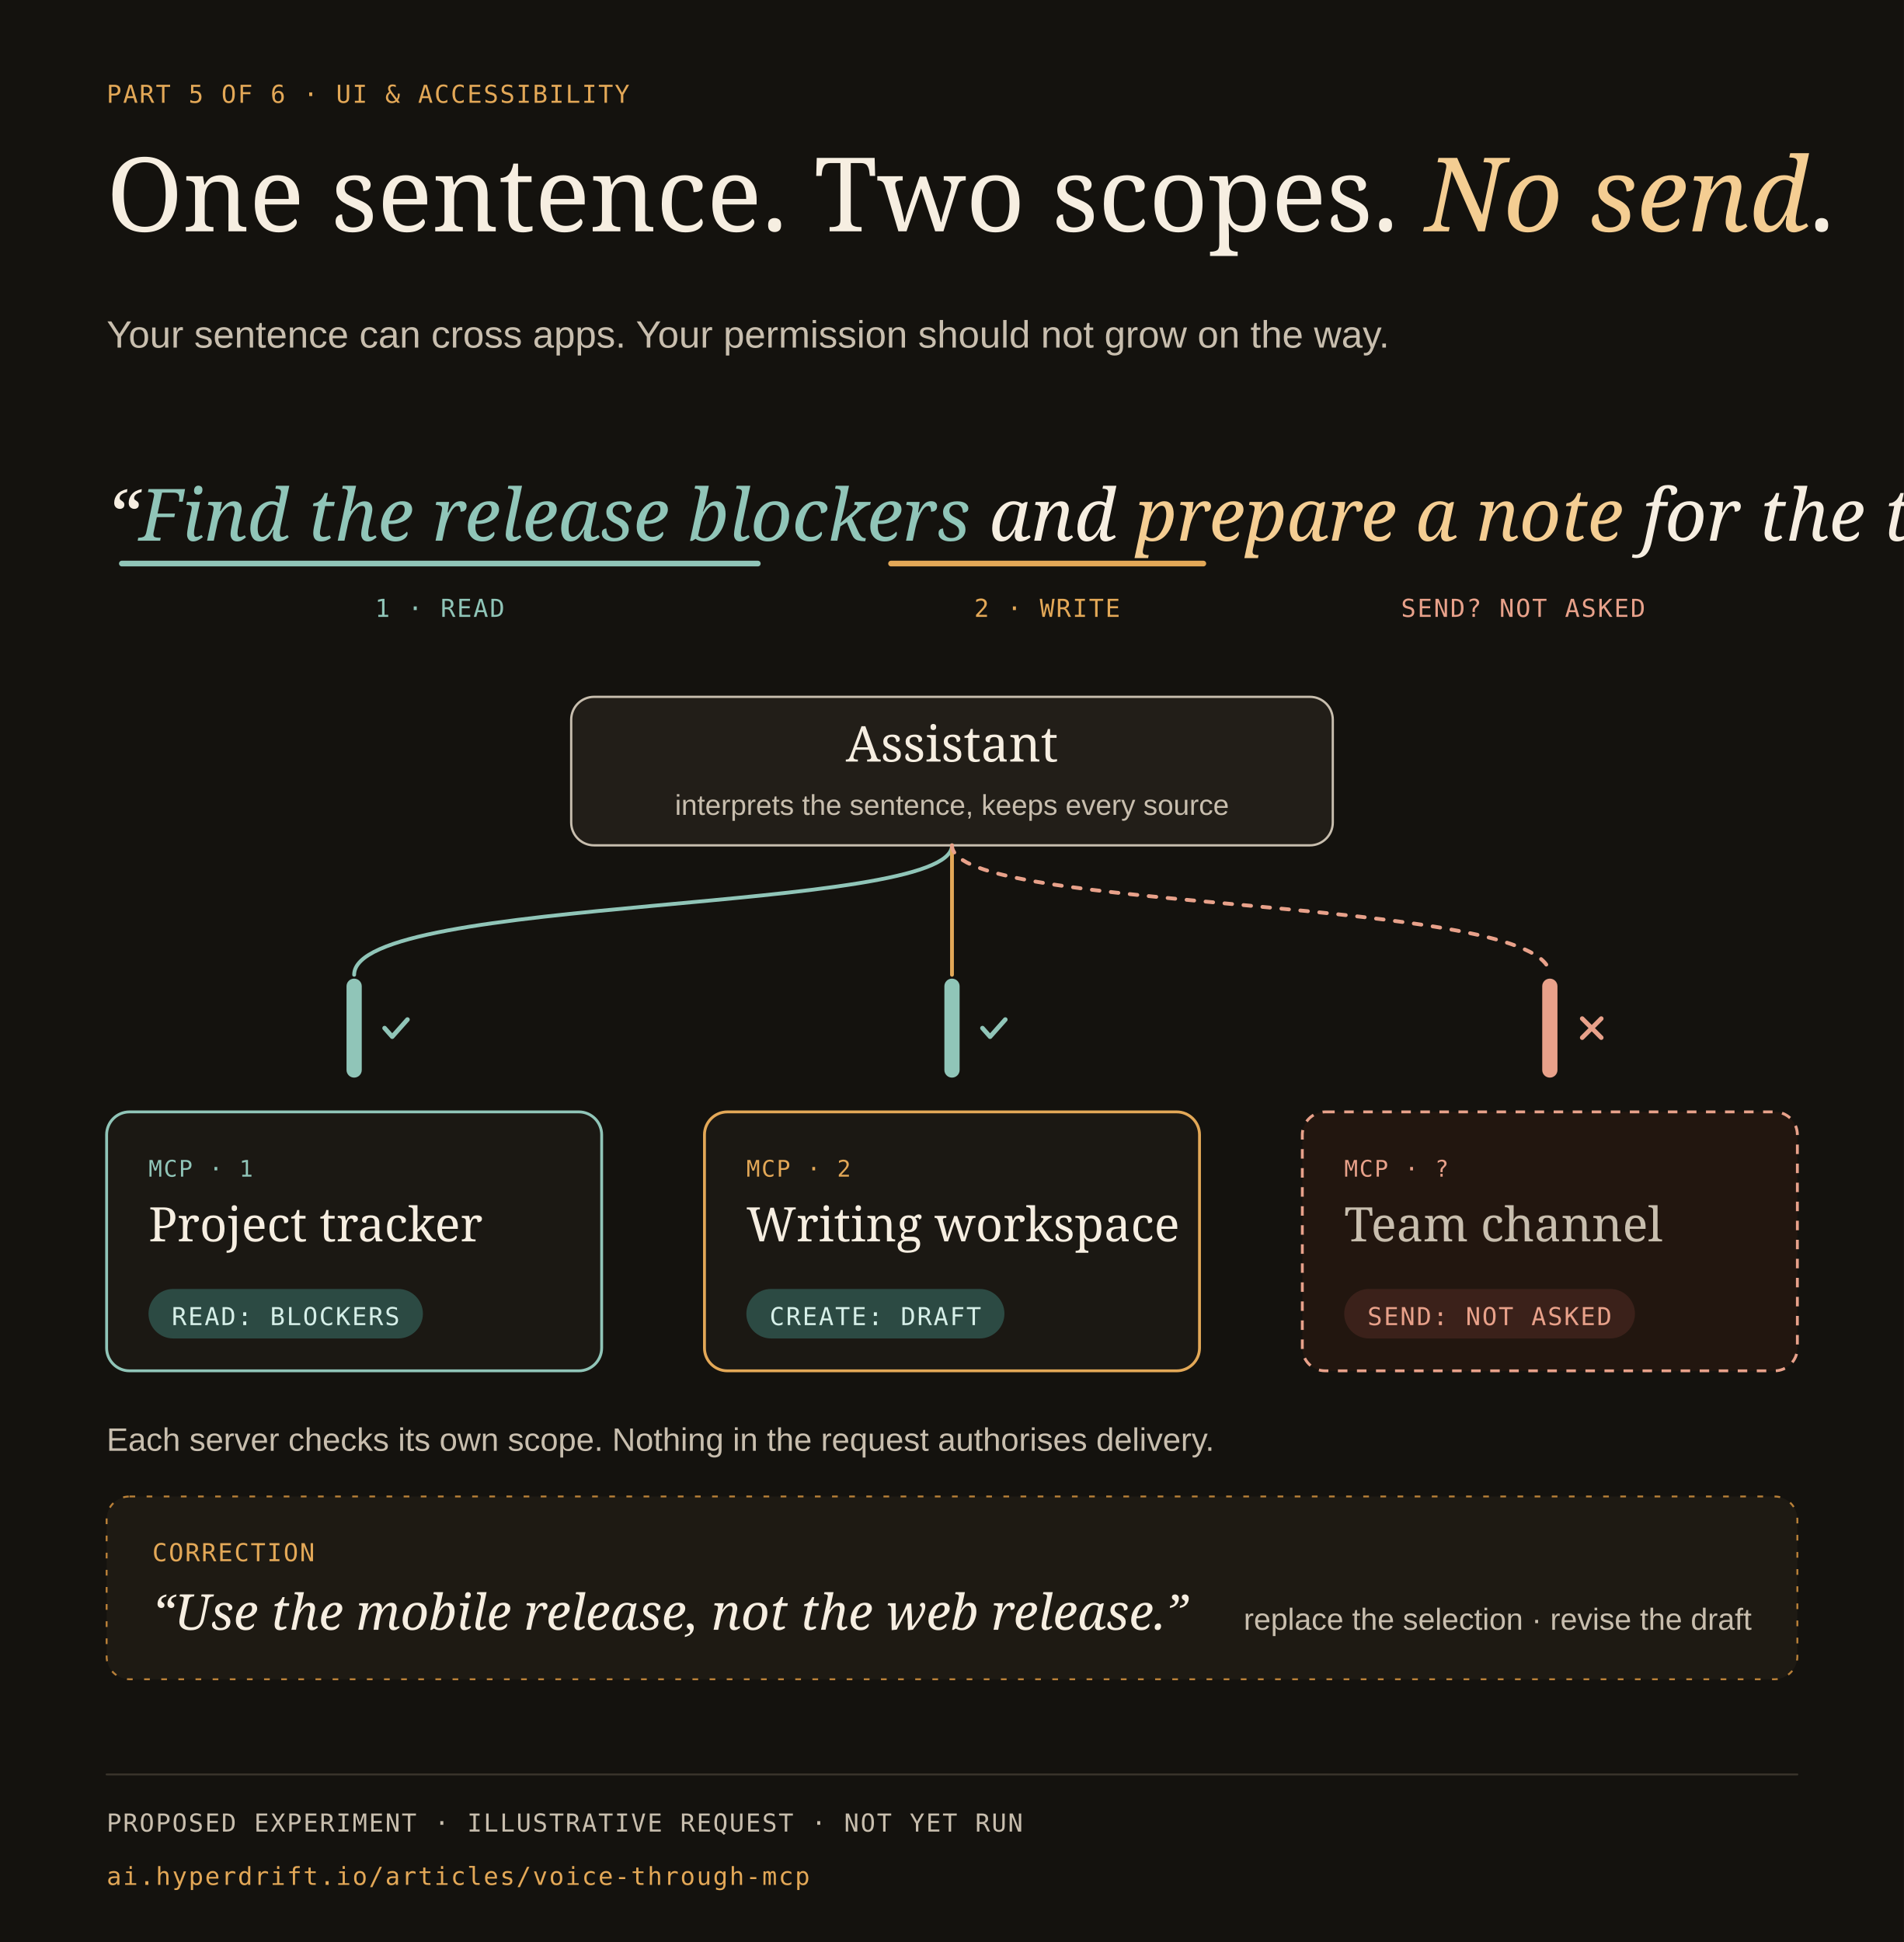
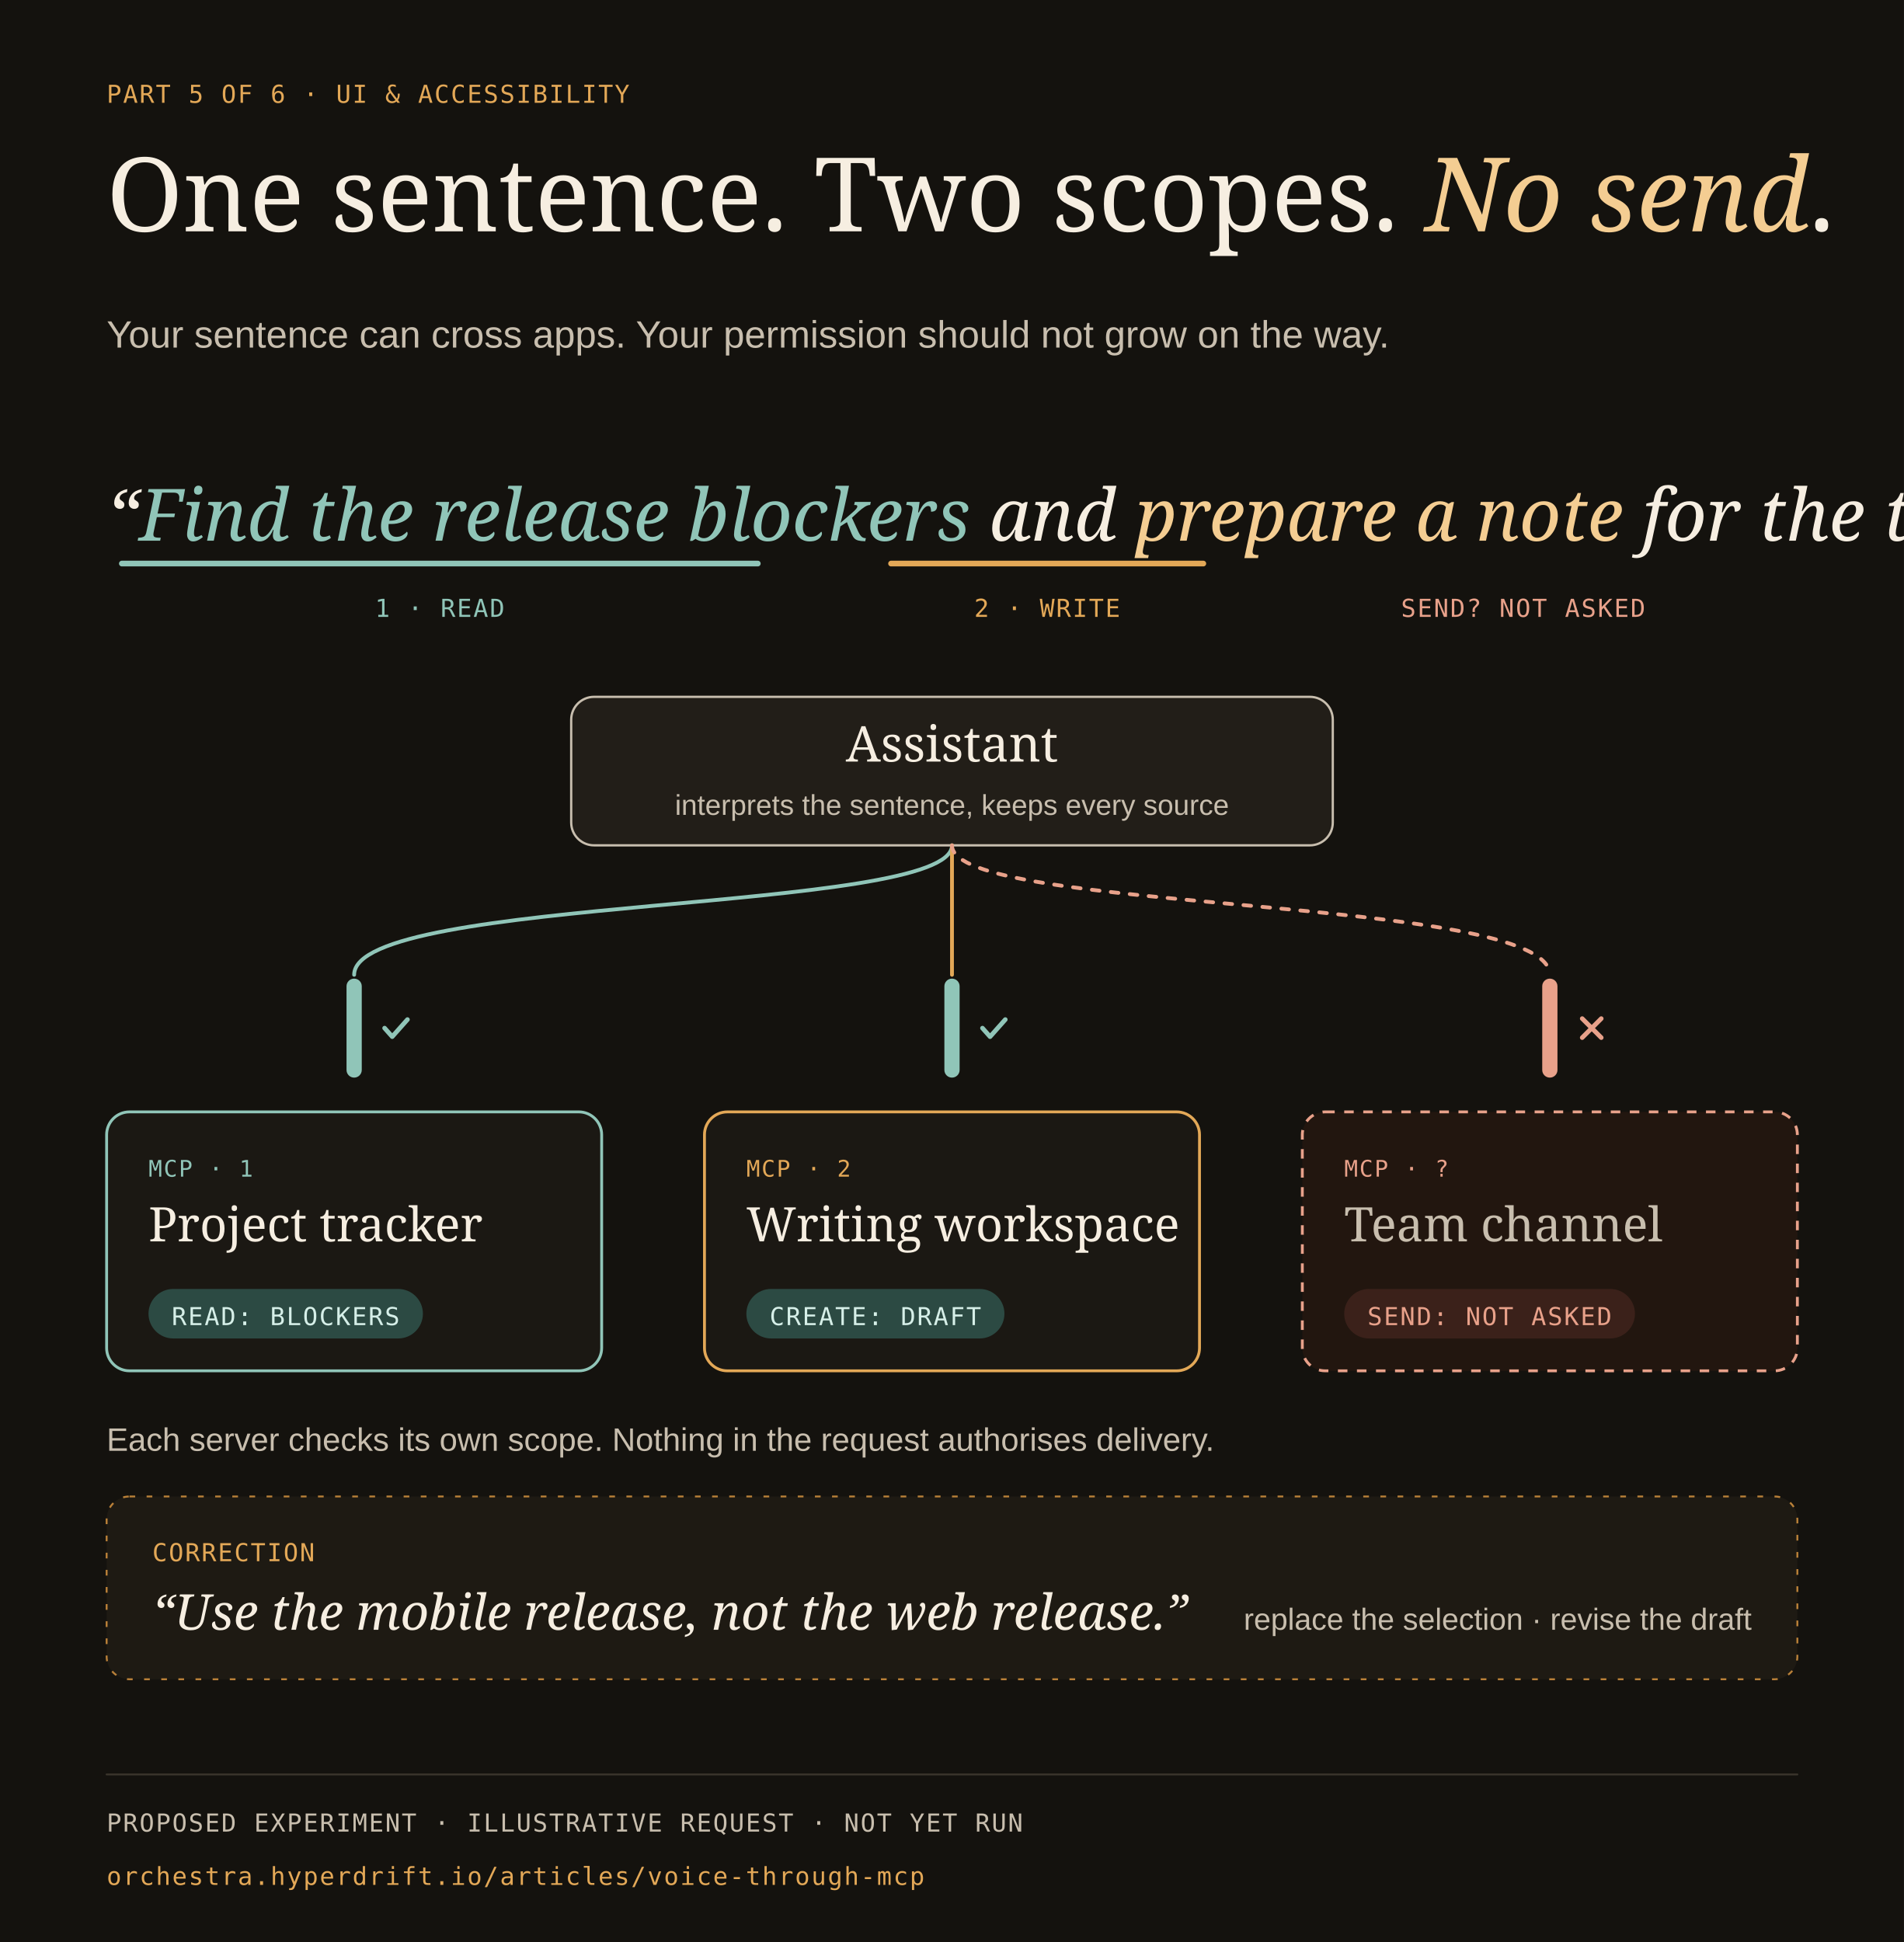
<svg xmlns="http://www.w3.org/2000/svg" width="1000" height="1020" viewBox="0 0 1000 1020" role="img" aria-labelledby="mcp-title mcp-desc">
  <style>.x-d{font-family:'Cormorant Garamond',Georgia,serif;font-weight:500}.x-i{font-family:'Cormorant Garamond',Georgia,serif;font-weight:500;font-style:italic}.x-s{font-family:'IBM Plex Sans','Helvetica Neue',Arial,sans-serif}.x-m{font-family:'IBM Plex Mono',Menlo,monospace;letter-spacing:.06em}</style>
  <rect width="1000" height="1020" fill="#14120e" />
  <text x="56" y="54" class="x-m" font-size="13" fill="#e3a857" text-anchor="start">PART 5 OF 6 · UI &amp; ACCESSIBILITY</text>
  <text x="56" y="121.5" class="x-d" font-size="54" fill="#f6eee1" text-anchor="start">One sentence. Two scopes. <tspan fill="#f4cd92" class="x-i">No send</tspan>.</text>
  <text x="56" y="182.58" class="x-s" font-size="20" fill="#c8beae" text-anchor="start">Your sentence can cross apps. Your permission should not grow on the way.</text>
  <text x="56" y="284" class="x-i" font-size="38" fill="#f6eee1" text-anchor="start">“<tspan fill="#90c5b8">Find the release blockers</tspan> and <tspan fill="#f4cd92">prepare a note</tspan> for the team.”</text>
  <path d="M64 296L398 296" fill="none" stroke="#90c5b8" stroke-width="3" stroke-linecap="round" stroke-linejoin="round" />
  <path d="M468 296L632 296" fill="none" stroke="#e3a857" stroke-width="3" stroke-linecap="round" stroke-linejoin="round" />
  <text x="231" y="324" class="x-m" font-size="13" fill="#90c5b8" text-anchor="middle">1 · READ</text>
  <text x="550" y="324" class="x-m" font-size="13" fill="#e3a857" text-anchor="middle">2 · WRITE</text>
  <text x="800" y="324" class="x-m" font-size="13" fill="#e8a18a" text-anchor="middle">SEND? NOT ASKED</text>
  <rect x="300" y="366" width="400" height="78" rx="12" fill="#221e18" stroke="#c8beae" stroke-width="1.2" />
  <text x="500" y="400" class="x-d" font-size="26" fill="#f6eee1" text-anchor="middle">Assistant</text>
  <text x="500" y="428" class="x-s" font-size="15" fill="#c8beae" text-anchor="middle">interprets the sentence, keeps every source</text>
  <path d="M500 444C500 480 186 470 186 512" fill="none" stroke="#90c5b8" stroke-width="2" stroke-linecap="round" stroke-linejoin="round" />
  <rect x="182" y="514" width="8" height="52" rx="4" fill="#90c5b8" />
  <path d="M202 540l4 4.5l8 -9" fill="none" stroke="#90c5b8" stroke-width="2.4" stroke-linecap="round" stroke-linejoin="round" />
  <rect x="56" y="584" width="260" height="136" rx="12" fill="#1b1813" stroke="#90c5b8" stroke-width="1.5" />
  <text x="78" y="618" class="x-m" font-size="12" fill="#90c5b8" text-anchor="start">MCP · 1</text>
  <text x="78" y="652" class="x-d" font-size="25" fill="#f6eee1" text-anchor="start">Project tracker</text>
  <rect x="78" y="677" width="144.12" height="26" rx="13.0" fill="#2c4a43" />
  <text x="150.06" y="696" class="x-m" font-size="13" fill="#d6efe8" text-anchor="middle">READ: BLOCKERS</text>
  <path d="M500 444C500 480 500 470 500 512" fill="none" stroke="#e3a857" stroke-width="2" stroke-linecap="round" stroke-linejoin="round" />
  <rect x="496" y="514" width="8" height="52" rx="4" fill="#90c5b8" />
  <path d="M516 540l4 4.5l8 -9" fill="none" stroke="#90c5b8" stroke-width="2.4" stroke-linecap="round" stroke-linejoin="round" />
  <rect x="370" y="584" width="260" height="136" rx="12" fill="#1b1813" stroke="#e3a857" stroke-width="1.5" />
  <text x="392" y="618" class="x-m" font-size="12" fill="#e3a857" text-anchor="start">MCP · 2</text>
  <text x="392" y="652" class="x-d" font-size="25" fill="#f6eee1" text-anchor="start">Writing workspace</text>
  <rect x="392" y="677" width="135.54" height="26" rx="13.0" fill="#2c4a43" />
  <text x="459.77" y="696" class="x-m" font-size="13" fill="#d6efe8" text-anchor="middle">CREATE: DRAFT</text>
  <path d="M500 444C500 480 814 470 814 512" fill="none" stroke="#e8a18a" stroke-width="2" stroke-linecap="round" stroke-linejoin="round" stroke-dasharray="4 6" />
  <rect x="810" y="514" width="8" height="52" rx="4" fill="#e8a18a" />
  <path d="M831 535l10 10M841 535l-10 10" fill="none" stroke="#e8a18a" stroke-width="2.4" stroke-linecap="round" stroke-linejoin="round" />
  <rect x="684" y="584" width="260" height="136" rx="12" fill="#22160f" stroke="#e8a18a" stroke-width="1.5" stroke-dasharray="5 5" />
  <text x="706" y="618" class="x-m" font-size="12" fill="#e8a18a" text-anchor="start">MCP · ?</text>
  <text x="706" y="652" class="x-d" font-size="25" fill="#c8beae" text-anchor="start">Team channel</text>
  <rect x="706" y="677" width="152.7" height="26" rx="13.0" fill="#3b211a" />
  <text x="782.35" y="696" class="x-m" font-size="13" fill="#e8a18a" text-anchor="middle">SEND: NOT ASKED</text>
  <text x="56" y="762" class="x-s" font-size="17" fill="#c8beae" text-anchor="start">Each server checks its own scope. Nothing in the request authorises delivery.</text>
  <rect x="56" y="786" width="888" height="96" rx="12" fill="#1e1a13" stroke="#b98038" stroke-width="1" stroke-dasharray="3 6" />
  <text x="80" y="820" class="x-m" font-size="13" fill="#e3a857" text-anchor="start">CORRECTION</text>
  <text x="80" y="856" class="x-i" font-size="26" fill="#f6eee1" text-anchor="start">“Use the mobile release, not the web release.”</text>
  <text x="920" y="856" class="x-s" font-size="16" fill="#c8beae" text-anchor="end">replace the selection · revise the draft</text>
  <path d="M56 932L944 932" fill="none" stroke="#3a342b" stroke-width="1" stroke-linecap="round" stroke-linejoin="round" />
  <text x="56" y="962" class="x-m" font-size="13" fill="#c8beae" text-anchor="start">PROPOSED EXPERIMENT · ILLUSTRATIVE REQUEST · NOT YET RUN</text>
-   <text x="56" y="990" class="x-m" font-size="13" fill="#e3a857" text-anchor="start">ai.hyperdrift.io/articles/voice-through-mcp</text>
+   <text x="56" y="990" class="x-m" font-size="13" fill="#e3a857" text-anchor="start">orchestra.hyperdrift.io/articles/voice-through-mcp</text>
</svg>
